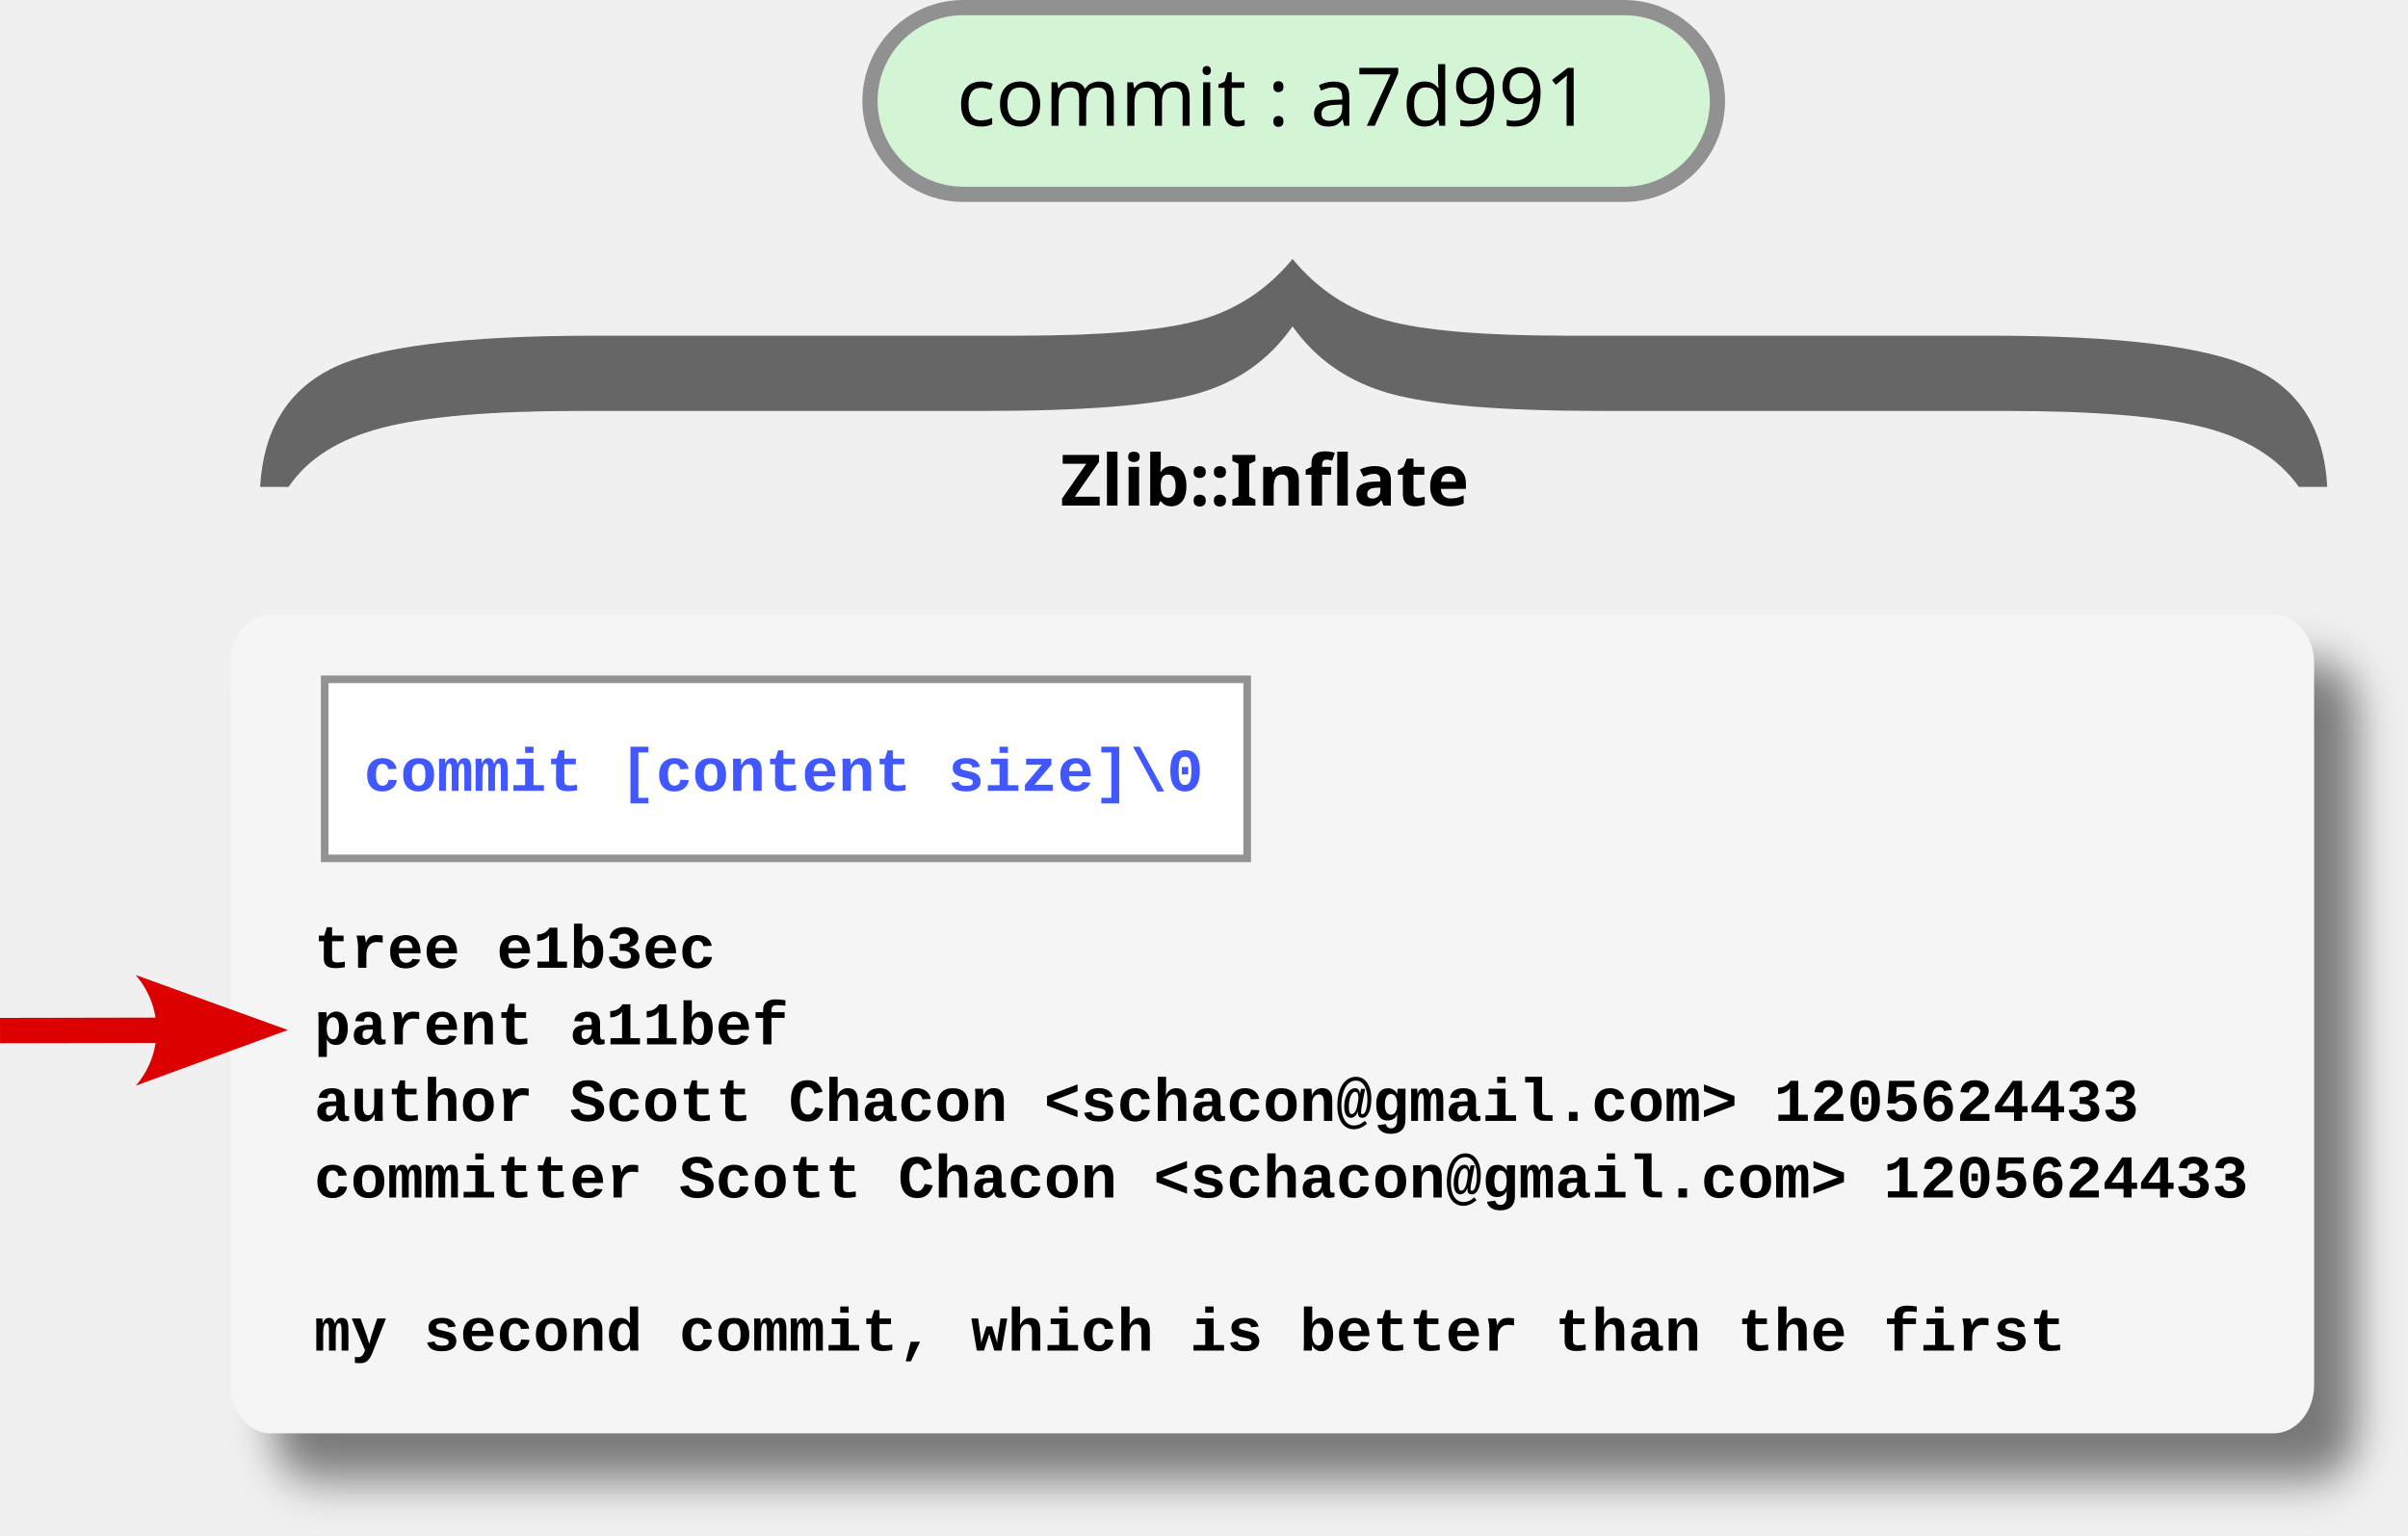
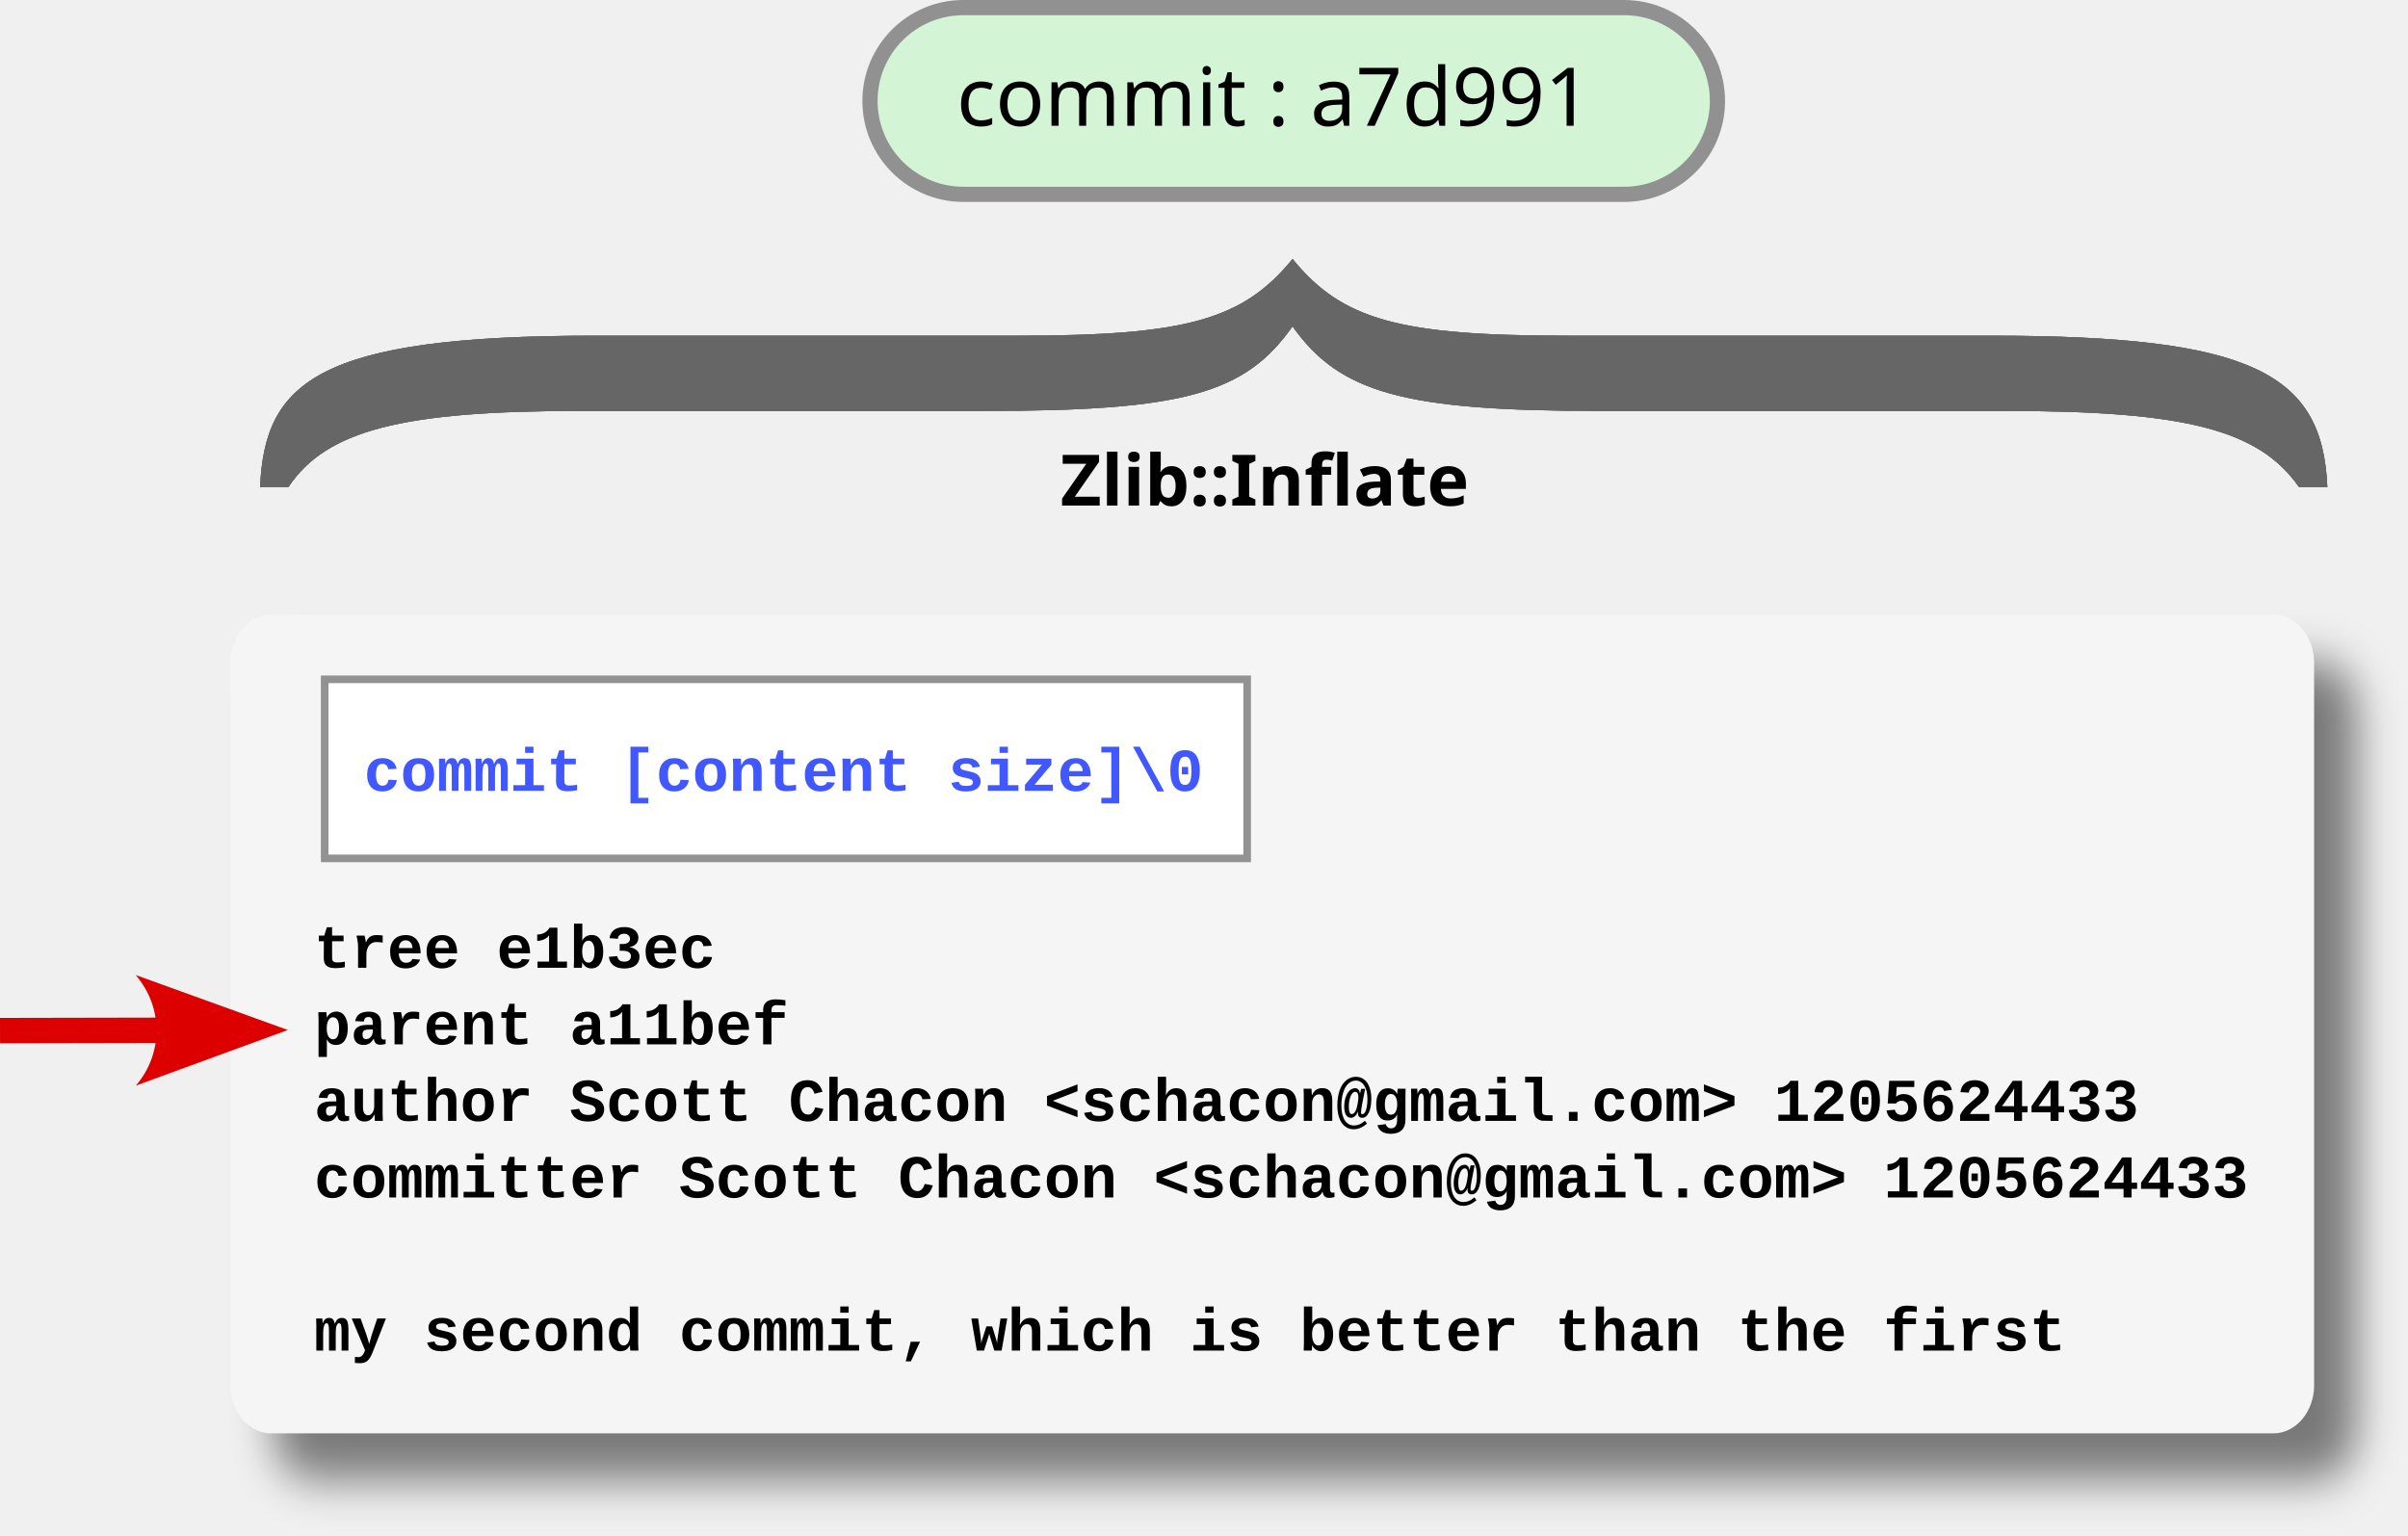
<svg xmlns="http://www.w3.org/2000/svg" width="475.137" height="303.117" version="1.1" id="svg2510" xml:space="preserve">
  <defs id="defs2485">
    <marker style="overflow:visible" id="Arrow2" refX="0" refY="0" orient="auto-start-reverse" markerWidth="6.001" markerHeight="4.364" viewBox="0 0 7.7 5.6" preserveAspectRatio="xMidYMid">
      <path transform="scale(0.7)" d="M -2,-4 9,0 -2,4 c 2,-2.33 2,-5.66 0,-8 z" style="fill:context-stroke;fill-rule:evenodd;stroke:none" id="arrow2L" />
    </marker>
    <filter style="color-interpolation-filters:sRGB" id="filter46395-3" x="-0.024" y="-0.068" width="1.07" height="1.193">
      <feFlood flood-opacity="0.498" flood-color="rgb(0,0,0)" result="flood" id="feFlood46385-6" />
      <feComposite in="flood" in2="SourceGraphic" operator="in" result="composite1" id="feComposite46387-7" />
      <feGaussianBlur in="composite1" stdDeviation="2.974" result="blur" id="feGaussianBlur46389-5" />
      <feOffset dx="6" dy="6" result="offset" id="feOffset46391-3" />
      <feComposite in="SourceGraphic" in2="offset" operator="over" result="composite2" id="feComposite46393-5" />
    </filter>
  </defs>
  <text xml:space="preserve" style="font-weight:bold;font-size:14px;line-height:125%;font-family:'Open Sans';-inkscape-font-specification:'Open Sans Bold';letter-spacing:0px;word-spacing:0px;fill:none;stroke:#000000;stroke-width:0;stroke-linecap:butt;stroke-linejoin:miter;stroke-dasharray:none;stroke-opacity:1" x="209.217" y="99.779" id="t_zlib_deflate-6">
    <tspan id="tspan43270-2" x="209.217" y="99.779" style="font-style:normal;font-variant:normal;font-weight:bold;font-stretch:normal;font-size:14px;font-family:sans-serif;-inkscape-font-specification:'sans-serif Bold';fill:#000000;fill-opacity:1;stroke:none;stroke-width:0;stroke-dasharray:none">Zlib::Inflate</tspan>
  </text>
  <g id="g6662-9" transform="translate(44.44868,110.2917)">
    <rect style="fill:#f5f5f5;fill-opacity:1;stroke:none;stroke-width:2.035;stroke-dasharray:none;stroke-dashoffset:0;stroke-opacity:1;filter:url(#filter46395-3)" id="b_main-1" width="291.529" height="104.913" x="28.286" y="-130.243" rx="5.71" ry="6.168" transform="matrix(1.410289,0,0,1.540304,-38.87089,211.6071)" />
    <g id="g_tree_cont-2" transform="translate(-8.164274,0.02392416)">
      <rect style="fill:#ffffff;fill-opacity:1;stroke:#929292;stroke-width:1.5;stroke-dasharray:none;stroke-opacity:1" id="rect9100" width="182.017" height="35.34" x="27.782" y="23.75" rx="0" ry="0" />
      <text xml:space="preserve" style="font-style:normal;font-variant:normal;font-weight:normal;font-stretch:normal;font-size:12px;line-height:125%;font-family:'Open Sans';-inkscape-font-specification:'Open Sans';letter-spacing:0px;word-spacing:0px;fill:#4157ff;fill-opacity:1;stroke:none;stroke-width:0;stroke-linecap:butt;stroke-linejoin:miter;stroke-dasharray:none;stroke-opacity:1" x="35.52" y="45.76" id="t_tree_cont-7">
        <tspan id="tspan2963-0" x="35.52" y="45.76" style="font-style:normal;font-variant:normal;font-weight:bold;font-stretch:normal;font-size:12px;font-family:'Courier New';-inkscape-font-specification:'Courier New Bold';stroke:#4157ff;stroke-width:0;stroke-dasharray:none;stroke-opacity:1">commit [content size]\0</tspan>
      </text>
    </g>
    <text xml:space="preserve" style="font-weight:bold;font-size:12px;line-height:125%;font-family:'Open Sans';-inkscape-font-specification:'Open Sans Bold';letter-spacing:0px;word-spacing:0px;fill:#000000;fill-opacity:1;stroke:none;stroke-width:0;stroke-linecap:butt;stroke-linejoin:miter;stroke-dasharray:none;stroke-opacity:1" x="17.532" y="80.705" id="t_main-9">
      <tspan x="17.532" y="80.705" style="font-style:normal;font-variant:normal;font-weight:bold;font-stretch:normal;font-size:12px;font-family:'Courier New';-inkscape-font-specification:'Courier New Bold';stroke:#000000;stroke-width:0;stroke-dasharray:none;stroke-opacity:1" id="tspan6195">tree e1b3ec</tspan>
      <tspan x="17.532" y="95.815" style="font-style:normal;font-variant:normal;font-weight:bold;font-stretch:normal;font-size:12px;font-family:'Courier New';-inkscape-font-specification:'Courier New Bold';stroke:#000000;stroke-width:0;stroke-dasharray:none;stroke-opacity:1" id="tspan1177">parent a11bef</tspan>
      <tspan x="17.532" y="110.925" style="font-style:normal;font-variant:normal;font-weight:bold;font-stretch:normal;font-size:12px;font-family:'Courier New';-inkscape-font-specification:'Courier New Bold';stroke:#000000;stroke-width:0;stroke-dasharray:none;stroke-opacity:1" id="tspan1179">author Scott Chacon &lt;schacon@gmail.com&gt; 1205624433</tspan>
      <tspan x="17.532" y="126.035" style="font-style:normal;font-variant:normal;font-weight:bold;font-stretch:normal;font-size:12px;font-family:'Courier New';-inkscape-font-specification:'Courier New Bold';stroke:#000000;stroke-width:0;stroke-dasharray:none;stroke-opacity:1" id="tspan1181">committer Scott Chacon &lt;schacon@gmail.com&gt; 1205624433</tspan>
      <tspan x="17.532" y="141.145" style="font-style:normal;font-variant:normal;font-weight:bold;font-stretch:normal;font-size:12px;font-family:'Courier New';-inkscape-font-specification:'Courier New Bold';stroke:#000000;stroke-width:0;stroke-dasharray:none;stroke-opacity:1" id="tspan1183" />
      <tspan x="17.532" y="156.255" style="font-style:normal;font-variant:normal;font-weight:bold;font-stretch:normal;font-size:12px;font-family:'Courier New';-inkscape-font-specification:'Courier New Bold';stroke:#000000;stroke-width:0;stroke-dasharray:none;stroke-opacity:1" id="tspan1185">my second commit, which is better than the first</tspan>
    </text>
  </g>
-   <text xml:space="preserve" style="font-weight:bold;font-size:257.099px;line-height:125%;font-family:'Open Sans';-inkscape-font-specification:'Open Sans Bold';letter-spacing:0px;word-spacing:0px;fill:#666666;fill-opacity:1;stroke:none;stroke-width:0;stroke-linecap:butt;stroke-linejoin:miter;stroke-dasharray:none;stroke-opacity:1" x="-188.528" y="207.694" id="text4998-6" transform="matrix(0,-0.5502498,1.817356,0,0,0)">
-     <tspan id="tspan4996-0" x="-188.528" y="207.694" style="font-style:normal;font-variant:normal;font-weight:bold;font-stretch:normal;font-size:257.099px;font-family:FreeSerif;-inkscape-font-specification:'FreeSerif Bold';stroke-width:0;stroke-dasharray:none">}</tspan>
-   </text>
+   <g aria-label="}" transform="matrix(0,-0.5502498,1.817356,0,0,0)" id="text4998-6" style="font-weight:bold;font-size:257.099px;line-height:125%;font-family:'Open Sans';-inkscape-font-specification:'Open Sans Bold';letter-spacing:0px;word-spacing:0px;fill:#666666;stroke-width:0">
+     <path d="m -174.645,28.239 v 3.085 c 20.311,4.114 27.252,12.341 27.252,31.623 v 43.964 c 0,21.596 6.17,28.281 30.338,33.423 -23.91,5.142 -30.338,12.084 -30.338,33.423 v 43.964 c 0,19.54 -6.685,27.51 -27.252,31.88 v 3.085 c 40.879,-0.514 54.248,-8.227 54.248,-36.508 V 170.158 c 0,-18.254 5.656,-24.424 27.51,-29.823 -21.853,-5.399 -27.51,-11.569 -27.51,-29.823 V 64.49 c 0,-30.081 -16.711,-35.737 -54.248,-36.251 z" style="font-family:FreeSerif;-inkscape-font-specification:'FreeSerif Bold'" id="path1980" />
+   </g>
  <g id="g3028-6" transform="translate(-237.1248,-9.298656)">
    <rect style="fill:#d3f5d6;fill-opacity:1;stroke:#919191;stroke-width:3;stroke-dasharray:none;stroke-opacity:1" id="rect8286" width="167.218" height="36.852" x="408.787" y="10.799" ry="18.426" rx="18.426" />
    <text xml:space="preserve" style="font-style:normal;font-variant:normal;font-weight:normal;font-stretch:normal;font-size:16px;line-height:125%;font-family:'Courier New';-inkscape-font-specification:'Courier New';letter-spacing:0px;word-spacing:0px;fill:#000000;fill-opacity:1;stroke:none;stroke-width:0;stroke-linecap:butt;stroke-linejoin:miter;stroke-dasharray:none;stroke-opacity:1" x="425.884" y="34.115" id="text3016-2">
      <tspan id="tspan3014-6" x="425.884" y="34.115" style="font-style:normal;font-variant:normal;font-weight:normal;font-stretch:normal;font-size:16px;font-family:sans-serif;-inkscape-font-specification:sans-serif;stroke-width:0;stroke-dasharray:none">commit : a7d991</tspan>
    </text>
  </g>
  <path style="display:inline;fill:#ff0000;fill-rule:evenodd;stroke:#dd0000;stroke-width:5;stroke-linecap:butt;stroke-linejoin:miter;stroke-dasharray:none;stroke-opacity:1;marker-end:url(#Arrow2)" d="M 0.005,203.389 32.25,203.325" id="path4350" />
+   <g aria-label="}" transform="matrix(0,-0.5502498,1.817356,0,0,0)" id="g1991" style="font-weight:bold;font-size:257.099px;line-height:125%;font-family:'Open Sans';-inkscape-font-specification:'Open Sans Bold';letter-spacing:0px;word-spacing:0px;fill:#666666;stroke-width:0">
+     <path d="m -174.645,28.239 v 3.085 c 20.311,4.114 27.252,12.341 27.252,31.623 v 43.964 c 0,21.596 6.17,28.281 30.338,33.423 -23.91,5.142 -30.338,12.084 -30.338,33.423 v 43.964 c 0,19.54 -6.685,27.51 -27.252,31.88 v 3.085 c 40.879,-0.514 54.248,-8.227 54.248,-36.508 V 170.158 c 0,-18.254 5.656,-24.424 27.51,-29.823 -21.853,-5.399 -27.51,-11.569 -27.51,-29.823 V 64.49 c 0,-30.081 -16.711,-35.737 -54.248,-36.251 z" style="font-family:FreeSerif;-inkscape-font-specification:'FreeSerif Bold'" id="path1989" />
+   </g>
+   <path d="m 51.32,96.098 h 5.607 C 64.403,84.922 79.355,81.103 114.398,81.103 h 79.898 c 39.248,0 51.396,-3.395 60.741,-16.693 9.345,13.157 21.96,16.693 60.741,16.693 h 79.898 c 35.51,0 49.995,3.678 57.938,14.996 h 5.607 c -0.934,-22.494 -14.952,-29.85 -66.348,-29.85 h -83.636 c -33.174,0 -44.388,-3.112 -54.2,-15.137 -9.812,12.025 -21.026,15.137 -54.2,15.137 h -83.636 c -54.667,0 -64.946,9.195 -65.881,29.85 z" style="font-weight:bold;font-size:257.099px;line-height:125%;font-family:FreeSerif;-inkscape-font-specification:'FreeSerif Bold';letter-spacing:0px;word-spacing:0px;fill:#666666;stroke-width:0" id="path1999" />
</svg>
